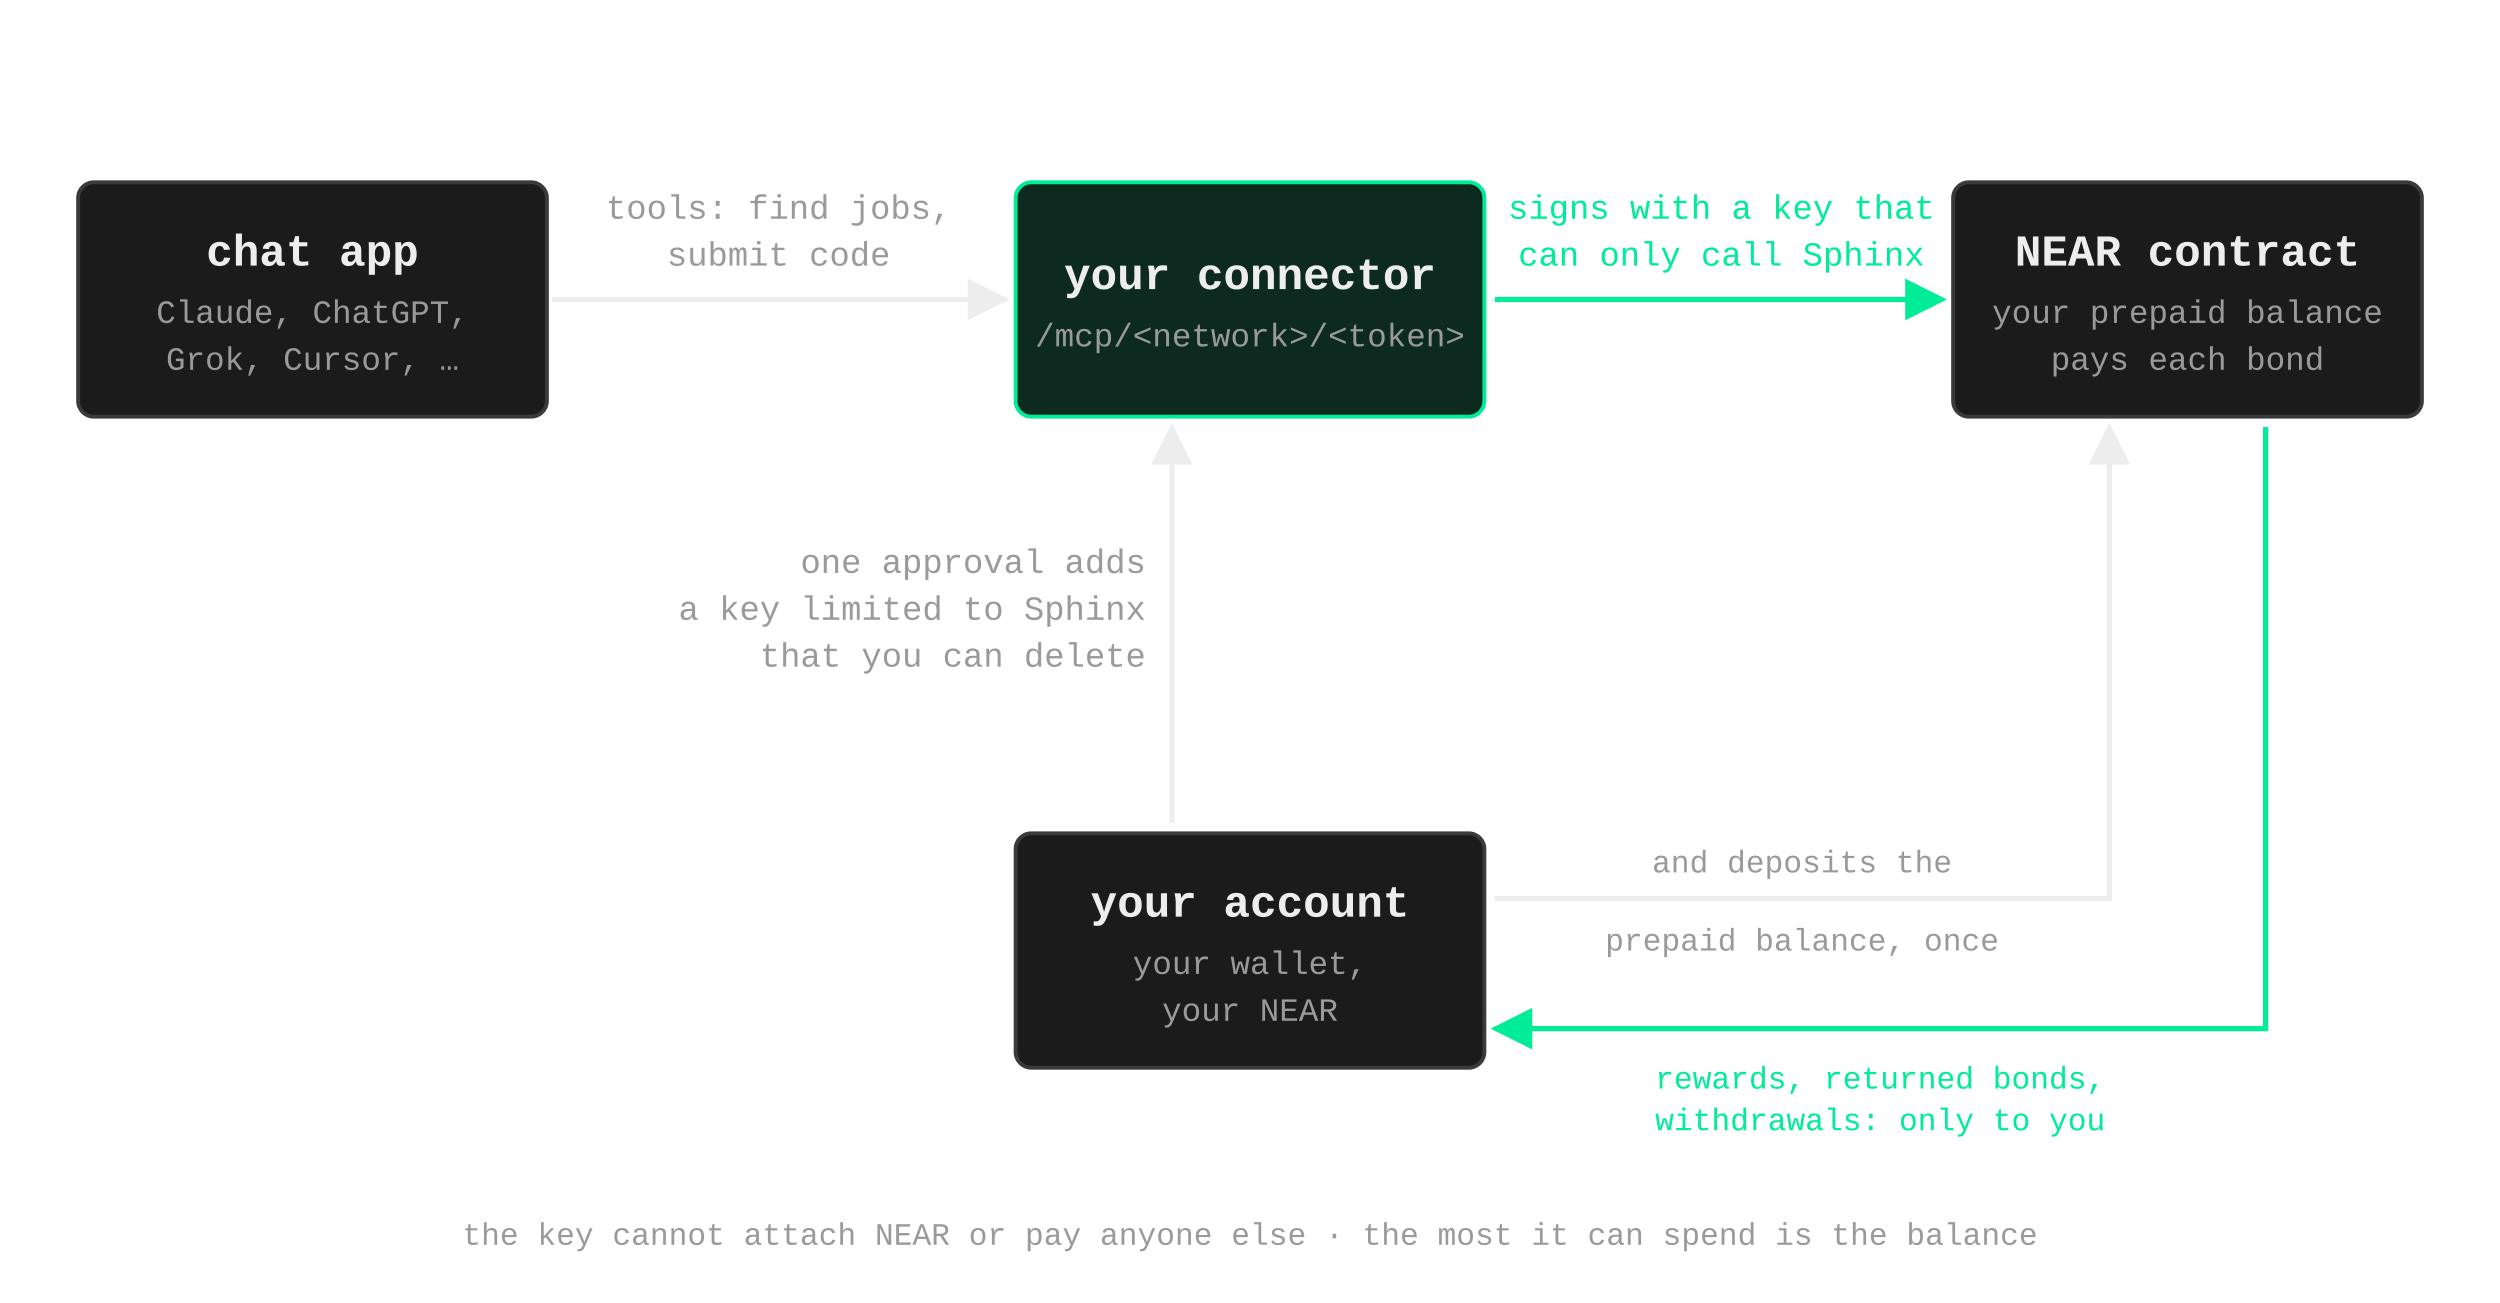
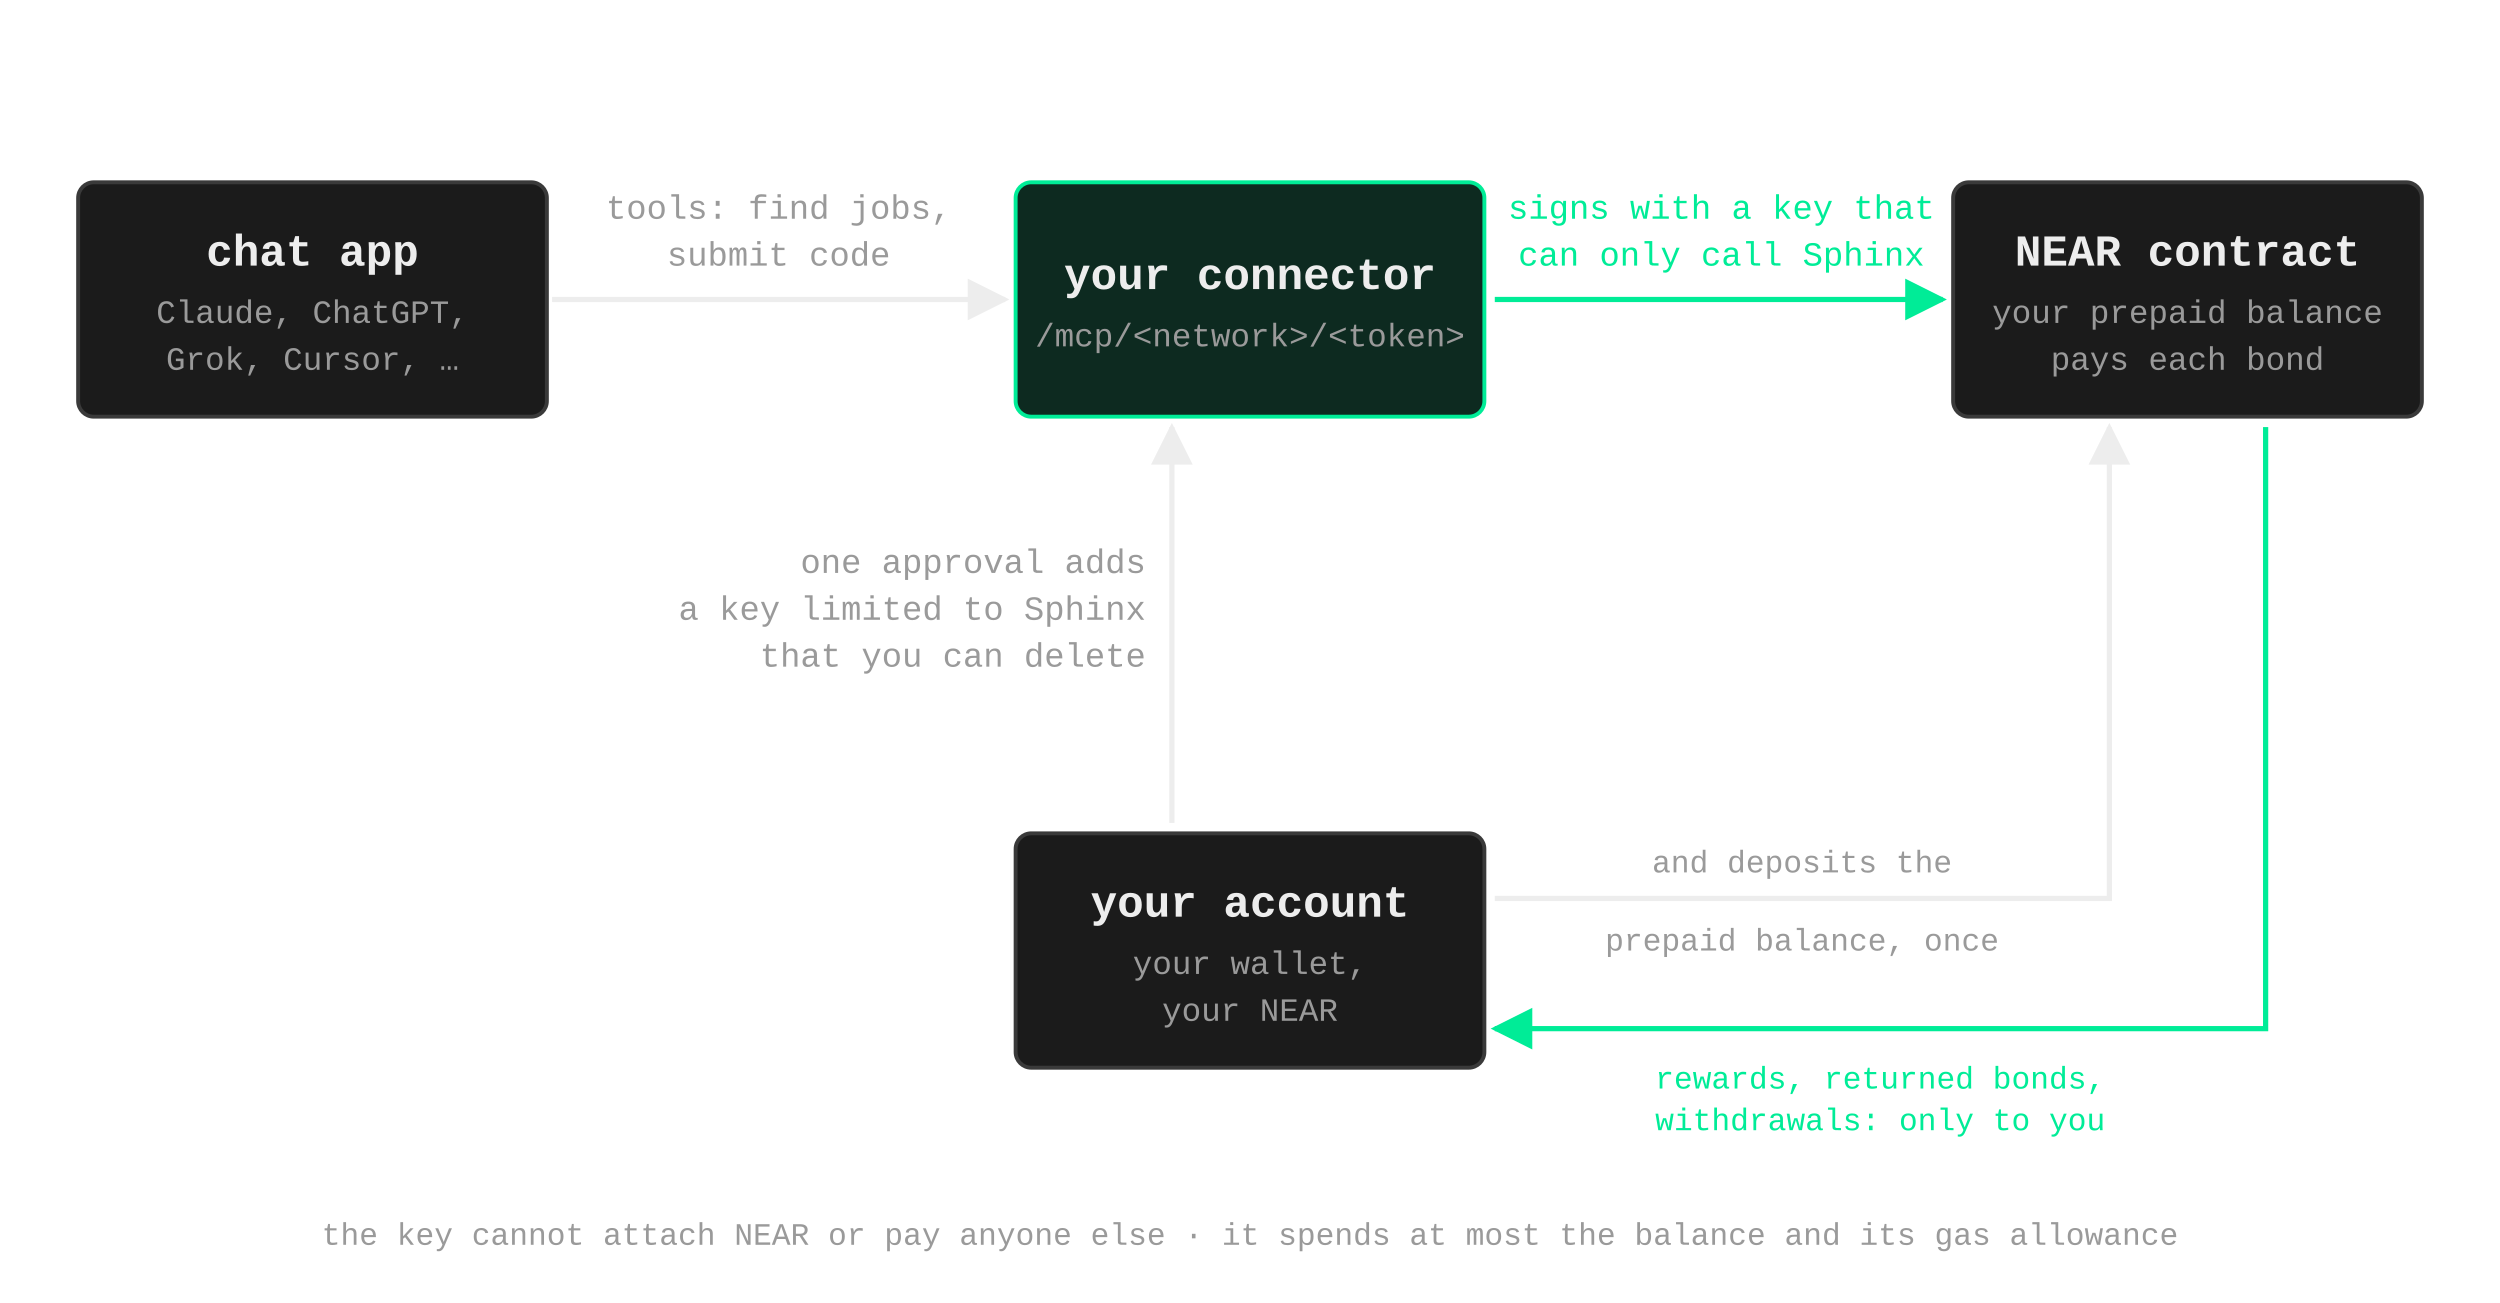
<svg xmlns="http://www.w3.org/2000/svg" viewBox="0 0 960 500" width="960" height="500" font-family="ui-monospace, SFMono-Regular, Menlo, Consolas, 'Liberation Mono', monospace" role="img" aria-label="How a connector works: in one wallet approval, your account adds a key that can only call Sphinx and deposits a prepaid balance into the contract. Your chat app talks to your connector address, and the connector signs with that limited key, so bonds come from the prepaid balance. Rewards, returned bonds and withdrawals go back to your own account only. Deleting the key in your wallet stops the connector">
  <defs>
    <marker id="a-ink" viewBox="0 0 10 10" refX="9" refY="5" markerWidth="8" markerHeight="8" orient="auto-start-reverse">
      <path d="M0,0 L10,5 L0,10 z" fill="#ededed" />
    </marker>
    <marker id="a-acc" viewBox="0 0 10 10" refX="9" refY="5" markerWidth="8" markerHeight="8" orient="auto-start-reverse">
      <path d="M0,0 L10,5 L0,10 z" fill="#00EC97" />
    </marker>
    <marker id="a-mute" viewBox="0 0 10 10" refX="9" refY="5" markerWidth="8" markerHeight="8" orient="auto-start-reverse">
      <path d="M0,0 L10,5 L0,10 z" fill="#9a9a9a" />
    </marker>
  </defs>
  <rect x="30" y="70" width="180" height="90" rx="6" fill="#1b1b1b" stroke="#3a3a3a" stroke-width="1.5" />
  <text x="120.0" y="102.0" text-anchor="middle" font-size="17" font-weight="700" fill="#ededed">chat app</text>
  <text x="120.0" y="124.0" text-anchor="middle" font-size="12.5" fill="#9a9a9a">Claude, ChatGPT,</text>
  <text x="120.0" y="142.0" text-anchor="middle" font-size="12.5" fill="#9a9a9a">Grok, Cursor, …</text>
  <rect x="390" y="70" width="180" height="90" rx="6" fill="#0d2a20" stroke="#00EC97" stroke-width="1.5" />
  <text x="480.0" y="111.0" text-anchor="middle" font-size="17" font-weight="700" fill="#ededed">your connector</text>
  <text x="480.0" y="133.0" text-anchor="middle" font-size="12.5" fill="#9a9a9a">/mcp/&lt;network&gt;/&lt;token&gt;</text>
  <rect x="750" y="70" width="180" height="90" rx="6" fill="#1b1b1b" stroke="#3a3a3a" stroke-width="1.5" />
  <text x="840.0" y="102.0" text-anchor="middle" font-size="17" font-weight="700" fill="#ededed">NEAR contract</text>
  <text x="840.0" y="124.0" text-anchor="middle" font-size="12.5" fill="#9a9a9a">your prepaid balance</text>
  <text x="840.0" y="142.0" text-anchor="middle" font-size="12.5" fill="#9a9a9a">pays each bond</text>
  <rect x="390" y="320" width="180" height="90" rx="6" fill="#1b1b1b" stroke="#3a3a3a" stroke-width="1.5" />
  <text x="480.0" y="352.0" text-anchor="middle" font-size="17" font-weight="700" fill="#ededed">your account</text>
  <text x="480.0" y="374.0" text-anchor="middle" font-size="12.5" fill="#9a9a9a">your wallet,</text>
  <text x="480.0" y="392.0" text-anchor="middle" font-size="12.5" fill="#9a9a9a">your NEAR</text>
  <line x1="212" y1="115" x2="386" y2="115" stroke="#ededed" stroke-width="2" marker-end="url(#a-ink)" />
  <text x="299" y="84" text-anchor="middle" font-size="13" fill="#9a9a9a">tools: find jobs,</text>
  <text x="299" y="102" text-anchor="middle" font-size="13" fill="#9a9a9a">submit code</text>
  <line x1="574" y1="115" x2="746" y2="115" stroke="#00EC97" stroke-width="2" marker-end="url(#a-acc)" />
  <text x="661" y="84" text-anchor="middle" font-size="13" fill="#00EC97">signs with a key that</text>
  <text x="661" y="102" text-anchor="middle" font-size="13" fill="#00EC97">can only call Sphinx</text>
  <line x1="450" y1="316" x2="450" y2="164" stroke="#ededed" stroke-width="2" marker-end="url(#a-ink)" />
  <text x="440" y="220" text-anchor="end" font-size="13" fill="#9a9a9a">one approval adds</text>
  <text x="440" y="238" text-anchor="end" font-size="13" fill="#9a9a9a">a key limited to Sphinx</text>
  <text x="440" y="256" text-anchor="end" font-size="13" fill="#9a9a9a">that you can delete</text>
  <polyline points="574,345 810,345 810,164" fill="none" stroke="#ededed" stroke-width="2" marker-end="url(#a-ink)" />
  <text x="692" y="335" text-anchor="middle" font-size="12" fill="#9a9a9a">and deposits the</text>
  <text x="692" y="365" text-anchor="middle" font-size="12" fill="#9a9a9a">prepaid balance, once</text>
  <polyline points="870,164 870,395 574,395" fill="none" stroke="#00EC97" stroke-width="2" marker-end="url(#a-acc)" />
  <text x="722" y="418" text-anchor="middle" font-size="12" fill="#00EC97">rewards, returned bonds,</text>
  <text x="722" y="434" text-anchor="middle" font-size="12" fill="#00EC97">withdrawals: only to you</text>
-   <text x="480" y="478" text-anchor="middle" font-size="12" fill="#9a9a9a">the key cannot attach NEAR or pay anyone else · the most it can spend is the balance</text>
+   <text x="480" y="478" text-anchor="middle" font-size="12" fill="#9a9a9a">the key cannot attach NEAR or pay anyone else · it spends at most the balance and its gas allowance</text>
</svg>
